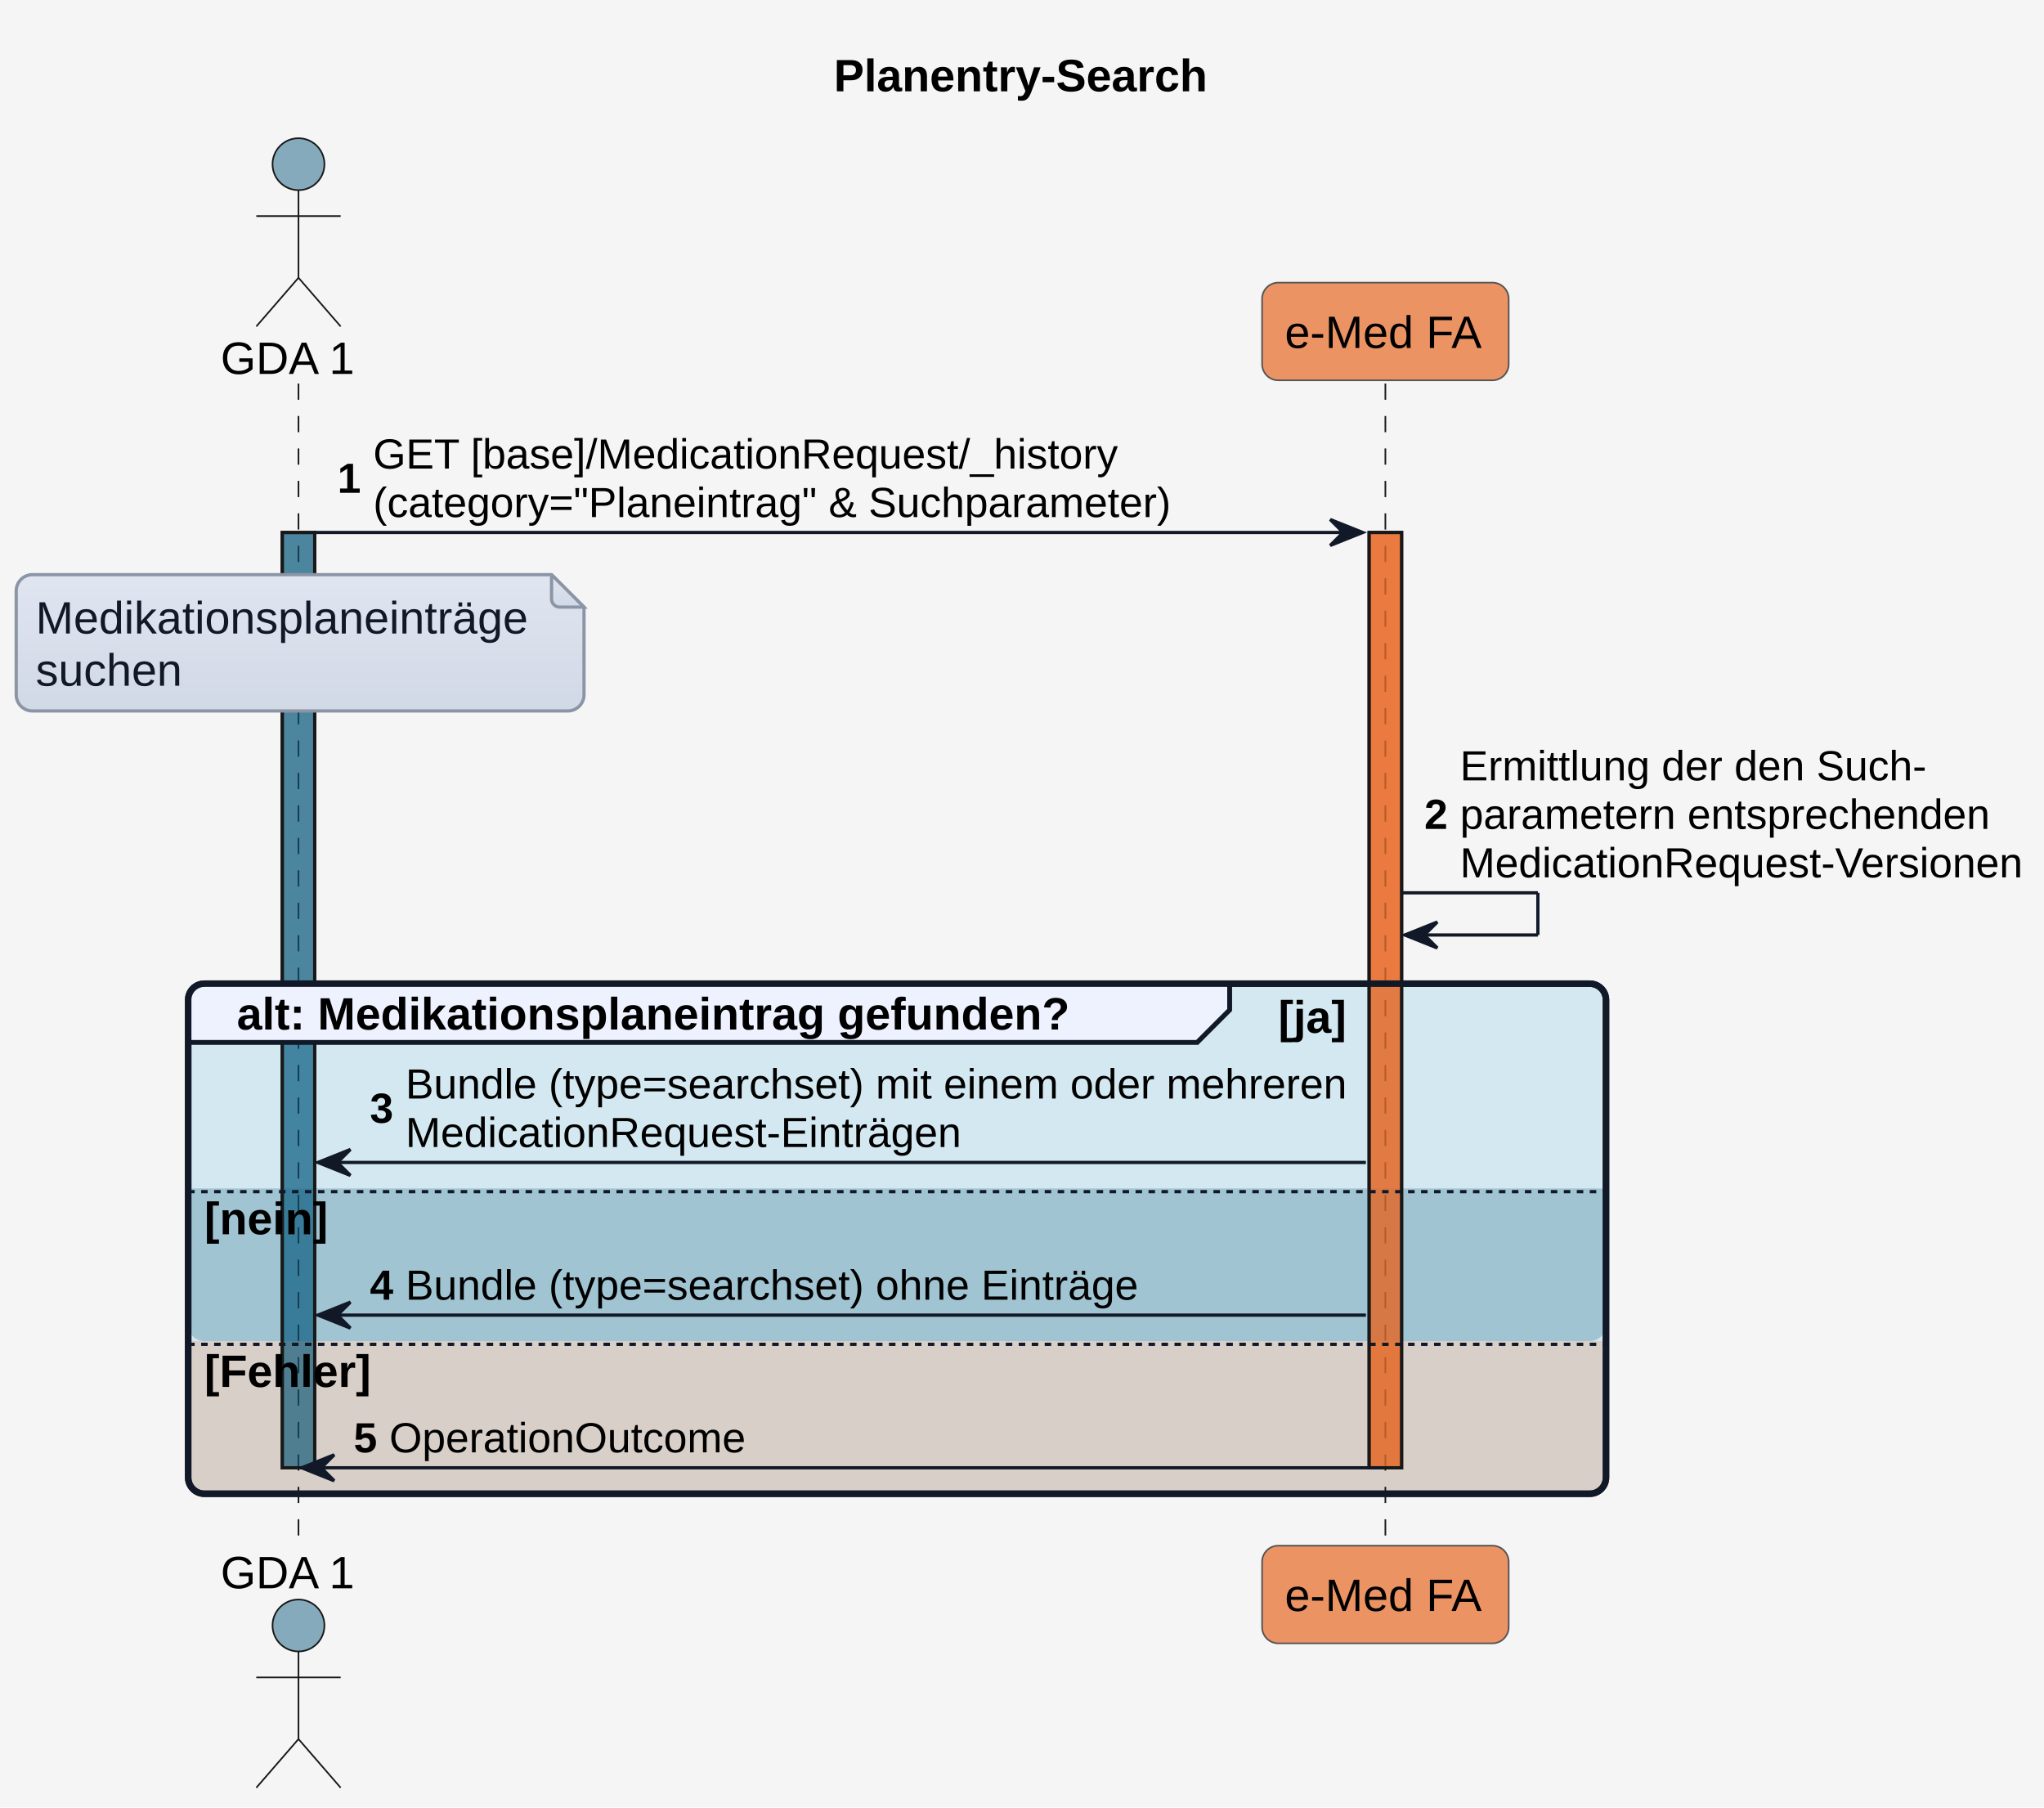
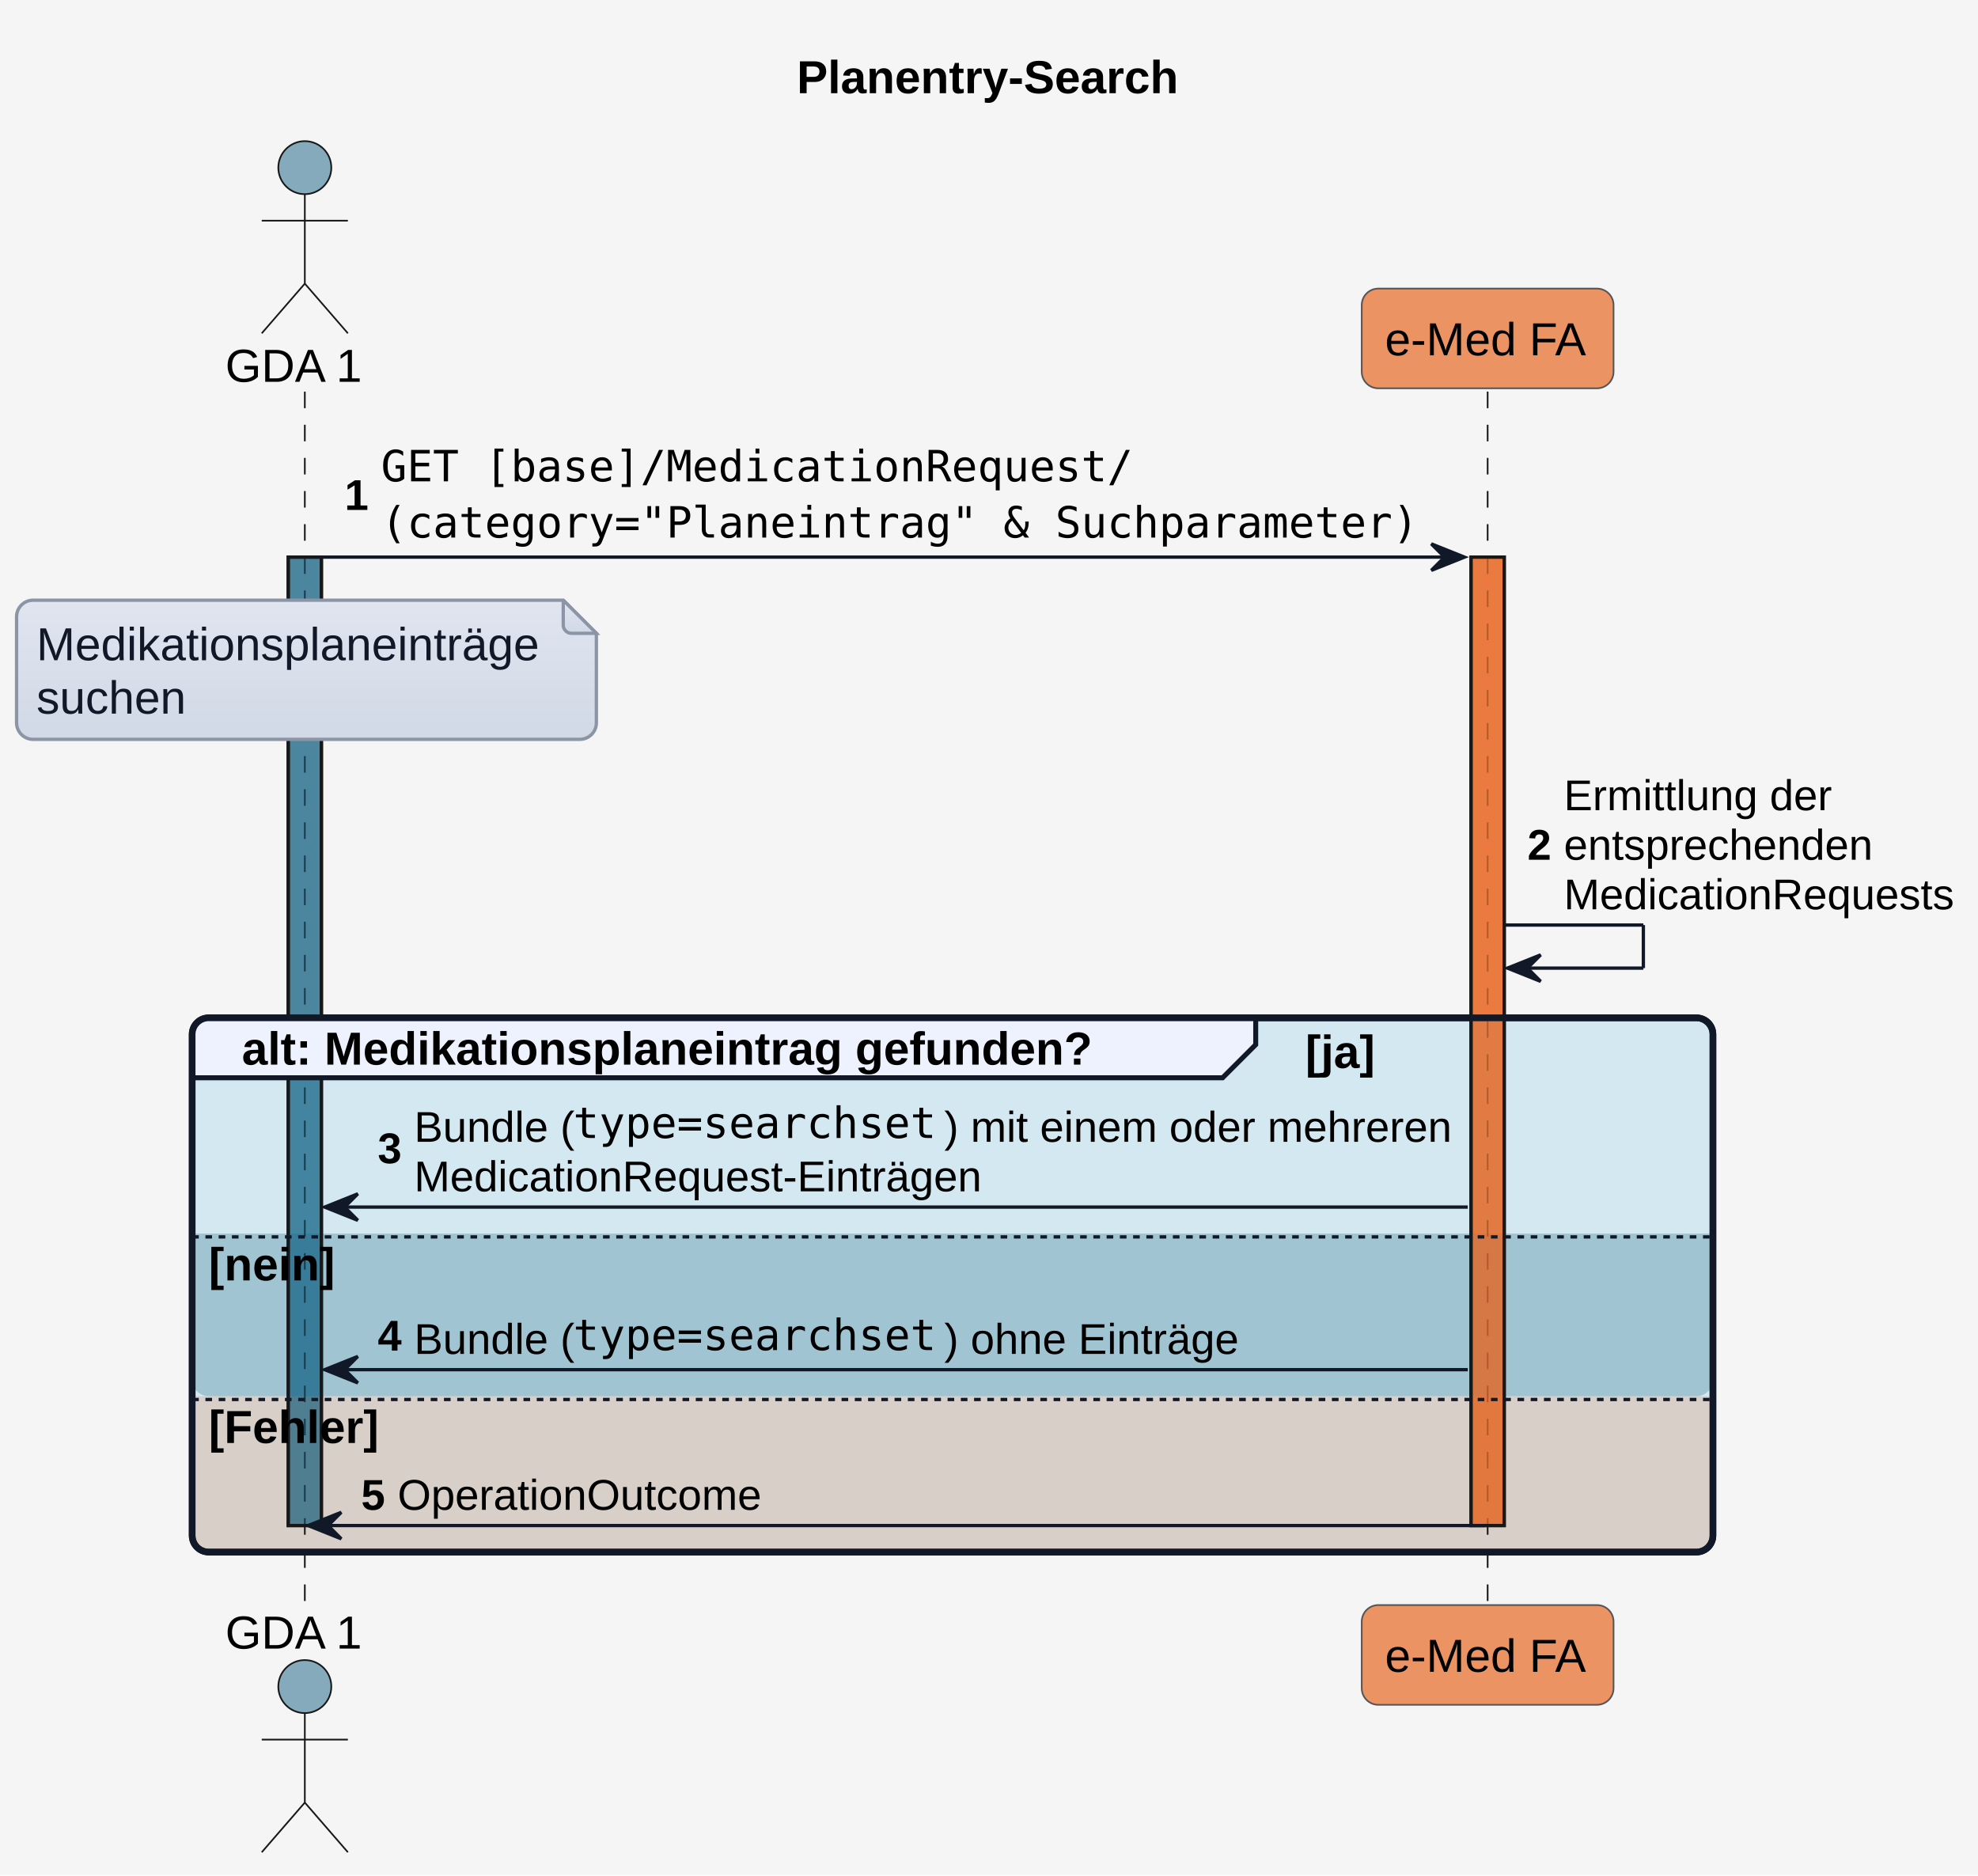
- <svg xmlns="http://www.w3.org/2000/svg" contentStyleType="text/css" height="557px" preserveAspectRatio="none" style="width:630px;height:557px;background:#F5F5F5;" version="1.1" viewBox="0 0 630 557" width="630px" zoomAndPan="magnify">
+ <svg xmlns="http://www.w3.org/2000/svg" contentStyleType="text/css" height="566px" preserveAspectRatio="none" style="width:597px;height:566px;background:#F5F5F5;" version="1.1" viewBox="0 0 597 566" width="597px" zoomAndPan="magnify">
  <defs>
-     <linearGradient id="g1411f0kmt4i1j0" x1="50%" x2="50%" y1="0%" y2="100%">
+     <linearGradient id="g12m0b37s7yaq70" x1="50%" x2="50%" y1="0%" y2="100%">
      <stop offset="0%" stop-color="#E0E5F0" />
      <stop offset="100%" stop-color="#D1D9E6" />
    </linearGradient>
  </defs>
  <g>
-     <rect fill="#F5F5F5" height="557" style="stroke:none;stroke-width:1.0;" width="630" x="0" y="0" />
-     <text fill="#000000" font-family="Arial" font-size="14" font-weight="bold" lengthAdjust="spacing" textLength="120" x="257" y="28.132">Planentry-Search</text>
-     <rect fill="#156082" fill-opacity="0.502" height="288.233" style="stroke:#181818;stroke-width:1.0;" width="10" x="87" y="164.095" />
-     <rect fill="#E97232" fill-opacity="0.741" height="288.233" style="stroke:#181818;stroke-width:1.0;" width="10" x="422" y="164.095" />
-     <rect fill="#0F9ED5" fill-opacity="0.145" height="157.19" rx="5" ry="5" style="stroke:#111827;stroke-width:2.0;" width="437" x="58" y="303.138" />
-     <path d="M58,366.233 L495,366.233 L495,408.28 A5,5 0 0 1 490,413.28 L63,413.28 A5,5 0 0 1 58,408.28 L58,366.233 " fill="#34738D" fill-opacity="0.306" style="stroke:none;stroke-width:1.0;" />
-     <path d="M58,413.28 L495,413.28 L495,455.328 A5,5 0 0 1 490,460.328 L63,460.328 A5,5 0 0 1 58,455.328 L58,413.28 " fill="#E97132" fill-opacity="0.208" style="stroke:none;stroke-width:1.0;" />
-     <line style="stroke:#181818;stroke-width:0.5;stroke-dasharray:5.0,5.0;" x1="92" x2="92" y1="118.197" y2="477.328" />
-     <line style="stroke:#181818;stroke-width:0.5;stroke-dasharray:5.0,5.0;" x1="427" x2="427" y1="118.197" y2="477.328" />
+     <rect fill="#F5F5F5" height="566" style="stroke:none;stroke-width:1.0;" width="597" x="0" y="0" />
+     <text fill="#000000" font-family="Arial" font-size="14" font-weight="bold" lengthAdjust="spacing" textLength="120" x="240.5" y="28.132">Planentry-Search</text>
+     <rect fill="#156082" fill-opacity="0.502" height="292.283" style="stroke:#181818;stroke-width:1.0;" width="10" x="87" y="168.144" />
+     <rect fill="#E97232" fill-opacity="0.741" height="292.283" style="stroke:#181818;stroke-width:1.0;" width="10" x="444" y="168.144" />
+     <rect fill="#0F9ED5" fill-opacity="0.145" height="161.239" rx="5" ry="5" style="stroke:#111827;stroke-width:2.0;" width="459" x="58" y="307.188" />
+     <path d="M58,372.308 L517,372.308 L517,416.38 A5,5 0 0 1 512,421.38 L63,421.38 A5,5 0 0 1 58,416.38 L58,372.308 " fill="#34738D" fill-opacity="0.306" style="stroke:none;stroke-width:1.0;" />
+     <path d="M58,421.38 L517,421.38 L517,463.427 A5,5 0 0 1 512,468.427 L63,468.427 A5,5 0 0 1 58,463.427 L58,421.38 " fill="#E97132" fill-opacity="0.208" style="stroke:none;stroke-width:1.0;" />
+     <line style="stroke:#181818;stroke-width:0.5;stroke-dasharray:5.0,5.0;" x1="92" x2="92" y1="118.197" y2="485.427" />
+     <line style="stroke:#181818;stroke-width:0.5;stroke-dasharray:5.0,5.0;" x1="449" x2="449" y1="118.197" y2="485.427" />
    <text fill="#000000" font-family="Arial" font-size="14" lengthAdjust="spacing" textLength="42" x="68" y="115.231">GDA 1</text>
    <ellipse cx="92" cy="50.599" fill="#156082" fill-opacity="0.502" rx="8" ry="8" style="stroke:#181818;stroke-width:0.5;" />
    <path d="M92,58.599 L92,85.599 M79,66.599 L105,66.599 M92,85.599 L79,100.599 M92,85.599 L105,100.599 " fill="none" style="stroke:#181818;stroke-width:0.5;" />
-     <text fill="#000000" font-family="Arial" font-size="14" lengthAdjust="spacing" textLength="42" x="68" y="489.459">GDA 1</text>
-     <ellipse cx="92" cy="500.926" fill="#156082" fill-opacity="0.502" rx="8" ry="8" style="stroke:#181818;stroke-width:0.5;" />
-     <path d="M92,508.926 L92,535.926 M79,516.926 L105,516.926 M92,535.926 L79,550.926 M92,535.926 L105,550.926 " fill="none" style="stroke:#181818;stroke-width:0.5;" />
-     <rect fill="#E97232" fill-opacity="0.741" height="30.099" rx="5" ry="5" style="stroke:#555555;stroke-width:0.5;" width="76" x="389" y="87.099" />
-     <text fill="#000000" font-family="Arial" font-size="14" lengthAdjust="spacing" textLength="62" x="396" y="107.231">e-Med FA</text>
-     <rect fill="#E97232" fill-opacity="0.741" height="30.099" rx="5" ry="5" style="stroke:#555555;stroke-width:0.5;" width="76" x="389" y="476.328" />
-     <text fill="#000000" font-family="Arial" font-size="14" lengthAdjust="spacing" textLength="62" x="396" y="496.459">e-Med FA</text>
-     <rect fill="#156082" fill-opacity="0.502" height="288.233" style="stroke:#181818;stroke-width:1.0;" width="10" x="87" y="164.095" />
-     <rect fill="#E97232" fill-opacity="0.741" height="288.233" style="stroke:#181818;stroke-width:1.0;" width="10" x="422" y="164.095" />
-     <polygon fill="#111827" points="410,160.095,420,164.095,410,168.095,414,164.095" style="stroke:#111827;stroke-width:1.0;" />
-     <line style="stroke:#111827;stroke-width:1.0;" x1="97" x2="416" y1="164.095" y2="164.095" />
-     <text fill="#000000" font-family="Arial" font-size="13" font-weight="bold" lengthAdjust="spacing" textLength="7" x="104" y="151.865">1</text>
-     <text fill="#000000" font-family="Arial" font-size="13" lengthAdjust="spacing" textLength="231" x="115" y="144.391">GET [base]/MedicationRequest/_history</text>
-     <text fill="#000000" font-family="Arial" font-size="13" lengthAdjust="spacing" textLength="246" x="115" y="159.34">(category="Planeintrag" &amp; Suchparameter)</text>
-     <path d="M5,182.095 L5,214.095 A5,5 0 0 0 10,219.095 L175,219.095 A5,5 0 0 0 180,214.095 L180,187.095 L170,177.095 L10,177.095 A5,5 0 0 0 5,182.095 " fill="url(#g1411f0kmt4i1j0)" style="stroke:#8B95A5;stroke-width:1.0;" />
-     <path d="M170,177.095 L170,184.595 A2.5,2.5 0 0 0 172.5,187.095 L180,187.095 L170,177.095 " fill="url(#g1411f0kmt4i1j0)" style="stroke:#8B95A5;stroke-width:1.0;" />
-     <text fill="#111827" font-family="Arial" font-size="14" lengthAdjust="spacing" textLength="154" x="11" y="195.227">Medikationsplaneinträge</text>
-     <text fill="#111827" font-family="Arial" font-size="14" lengthAdjust="spacing" textLength="46" x="11" y="211.325">suchen</text>
-     <line style="stroke:#111827;stroke-width:1.0;" x1="432" x2="474" y1="275.138" y2="275.138" />
-     <line style="stroke:#111827;stroke-width:1.0;" x1="474" x2="474" y1="275.138" y2="288.138" />
-     <line style="stroke:#111827;stroke-width:1.0;" x1="433" x2="474" y1="288.138" y2="288.138" />
-     <polygon fill="#111827" points="443,284.138,433,288.138,443,292.138,439,288.138" style="stroke:#111827;stroke-width:1.0;" />
-     <text fill="#000000" font-family="Arial" font-size="13" font-weight="bold" lengthAdjust="spacing" textLength="7" x="439" y="255.435">2</text>
-     <text fill="#000000" font-family="Arial" font-size="13" lengthAdjust="spacing" textLength="144" x="450" y="240.486">Ermittlung der den Such-</text>
-     <text fill="#000000" font-family="Arial" font-size="13" lengthAdjust="spacing" textLength="161" x="450" y="255.435">parametern entsprechenden</text>
-     <text fill="#000000" font-family="Arial" font-size="13" lengthAdjust="spacing" textLength="173" x="450" y="270.383">MedicationRequest-Versionen</text>
-     <path d="M63,303.138 L379,303.138 L379,311.237 L369,321.237 L58,321.237 L58,308.138 A5,5 0 0 1 63,303.138 " fill="#EEF2FF" style="stroke:#111827;stroke-width:1.5;" />
-     <rect fill="none" height="157.19" rx="5" ry="5" style="stroke:#111827;stroke-width:2.0;" width="437" x="58" y="303.138" />
-     <text fill="#000000" font-family="Arial" font-size="14" font-weight="bold" lengthAdjust="spacing" textLength="272" x="73" y="317.27">alt: Medikationsplaneintrag gefunden?</text>
-     <text fill="#000000" font-family="Arial" font-size="14" font-weight="bold" lengthAdjust="spacing" textLength="22" x="394" y="318.27">[ja]</text>
-     <polygon fill="#111827" points="108,354.233,98,358.233,108,362.233,104,358.233" style="stroke:#111827;stroke-width:1.0;" />
-     <line style="stroke:#111827;stroke-width:1.0;" x1="102" x2="421" y1="358.233" y2="358.233" />
-     <text fill="#000000" font-family="Arial" font-size="13" font-weight="bold" lengthAdjust="spacing" textLength="7" x="114" y="346.004">3</text>
-     <text fill="#000000" font-family="Arial" font-size="13" lengthAdjust="spacing" textLength="290" x="125" y="338.529">Bundle (type=searchset) mit einem oder mehreren</text>
-     <text fill="#000000" font-family="Arial" font-size="13" lengthAdjust="spacing" textLength="170" x="125" y="353.478">MedicationRequest-Einträgen</text>
-     <line style="stroke:#111827;stroke-width:1.0;stroke-dasharray:2.0,2.0;" x1="58" x2="495" y1="367.233" y2="367.233" />
-     <text fill="#000000" font-family="Arial" font-size="14" font-weight="bold" lengthAdjust="spacing" textLength="41" x="63" y="380.365">[nein]</text>
-     <polygon fill="#111827" points="108,401.28,98,405.28,108,409.28,104,405.28" style="stroke:#111827;stroke-width:1.0;" />
-     <line style="stroke:#111827;stroke-width:1.0;" x1="102" x2="421" y1="405.28" y2="405.28" />
-     <text fill="#000000" font-family="Arial" font-size="13" font-weight="bold" lengthAdjust="spacing" textLength="7" x="114" y="400.525">4</text>
-     <text fill="#000000" font-family="Arial" font-size="13" lengthAdjust="spacing" textLength="226" x="125" y="400.525">Bundle (type=searchset) ohne Einträge</text>
-     <line style="stroke:#111827;stroke-width:1.0;stroke-dasharray:2.0,2.0;" x1="58" x2="495" y1="414.28" y2="414.28" />
-     <text fill="#000000" font-family="Arial" font-size="14" font-weight="bold" lengthAdjust="spacing" textLength="56" x="63" y="427.412">[Fehler]</text>
-     <polygon fill="#111827" points="103,448.328,93,452.328,103,456.328,99,452.328" style="stroke:#111827;stroke-width:1.0;" />
-     <line style="stroke:#111827;stroke-width:1.0;" x1="97" x2="426" y1="452.328" y2="452.328" />
-     <text fill="#000000" font-family="Arial" font-size="13" font-weight="bold" lengthAdjust="spacing" textLength="7" x="109" y="447.573">5</text>
-     <text fill="#000000" font-family="Arial" font-size="13" lengthAdjust="spacing" textLength="109" x="120" y="447.573">OperationOutcome</text>
+     <text fill="#000000" font-family="Arial" font-size="14" lengthAdjust="spacing" textLength="42" x="68" y="497.559">GDA 1</text>
+     <ellipse cx="92" cy="509.026" fill="#156082" fill-opacity="0.502" rx="8" ry="8" style="stroke:#181818;stroke-width:0.5;" />
+     <path d="M92,517.026 L92,544.026 M79,525.026 L105,525.026 M92,544.026 L79,559.026 M92,544.026 L105,559.026 " fill="none" style="stroke:#181818;stroke-width:0.5;" />
+     <rect fill="#E97232" fill-opacity="0.741" height="30.099" rx="5" ry="5" style="stroke:#555555;stroke-width:0.5;" width="76" x="411" y="87.099" />
+     <text fill="#000000" font-family="Arial" font-size="14" lengthAdjust="spacing" textLength="62" x="418" y="107.231">e-Med FA</text>
+     <rect fill="#E97232" fill-opacity="0.741" height="30.099" rx="5" ry="5" style="stroke:#555555;stroke-width:0.5;" width="76" x="411" y="484.427" />
+     <text fill="#000000" font-family="Arial" font-size="14" lengthAdjust="spacing" textLength="62" x="418" y="504.559">e-Med FA</text>
+     <rect fill="#156082" fill-opacity="0.502" height="292.283" style="stroke:#181818;stroke-width:1.0;" width="10" x="87" y="168.144" />
+     <rect fill="#E97232" fill-opacity="0.741" height="292.283" style="stroke:#181818;stroke-width:1.0;" width="10" x="444" y="168.144" />
+     <polygon fill="#111827" points="432,164.144,442,168.144,432,172.144,436,168.144" style="stroke:#111827;stroke-width:1.0;" />
+     <line style="stroke:#111827;stroke-width:1.0;" x1="97" x2="438" y1="168.144" y2="168.144" />
+     <text fill="#000000" font-family="Arial" font-size="13" font-weight="bold" lengthAdjust="spacing" textLength="7" x="104" y="153.89">1</text>
+     <text fill="#000000" font-family="monospace" font-size="13" lengthAdjust="spacing" textLength="232" x="115" y="145.267">GET [base]/MedicationRequest/</text>
+     <text fill="#000000" font-family="monospace" font-size="13" lengthAdjust="spacing" textLength="320" x="115" y="162.241">(category="Planeintrag" &amp; Suchparameter)</text>
+     <path d="M5,186.144 L5,218.144 A5,5 0 0 0 10,223.144 L175,223.144 A5,5 0 0 0 180,218.144 L180,191.144 L170,181.144 L10,181.144 A5,5 0 0 0 5,186.144 " fill="url(#g12m0b37s7yaq70)" style="stroke:#8B95A5;stroke-width:1.0;" />
+     <path d="M170,181.144 L170,188.644 A2.5,2.5 0 0 0 172.5,191.144 L180,191.144 L170,181.144 " fill="url(#g12m0b37s7yaq70)" style="stroke:#8B95A5;stroke-width:1.0;" />
+     <text fill="#111827" font-family="Arial" font-size="14" lengthAdjust="spacing" textLength="154" x="11" y="199.276">Medikationsplaneinträge</text>
+     <text fill="#111827" font-family="Arial" font-size="14" lengthAdjust="spacing" textLength="46" x="11" y="215.375">suchen</text>
+     <line style="stroke:#111827;stroke-width:1.0;" x1="454" x2="496" y1="279.188" y2="279.188" />
+     <line style="stroke:#111827;stroke-width:1.0;" x1="496" x2="496" y1="279.188" y2="292.188" />
+     <line style="stroke:#111827;stroke-width:1.0;" x1="455" x2="496" y1="292.188" y2="292.188" />
+     <polygon fill="#111827" points="465,288.188,455,292.188,465,296.188,461,292.188" style="stroke:#111827;stroke-width:1.0;" />
+     <text fill="#000000" font-family="Arial" font-size="13" font-weight="bold" lengthAdjust="spacing" textLength="7" x="461" y="259.484">2</text>
+     <text fill="#000000" font-family="Arial" font-size="13" lengthAdjust="spacing" textLength="81" x="472" y="244.536">Ermittlung der</text>
+     <text fill="#000000" font-family="Arial" font-size="13" lengthAdjust="spacing" textLength="92" x="472" y="259.484">entsprechenden</text>
+     <text fill="#000000" font-family="Arial" font-size="13" lengthAdjust="spacing" textLength="118" x="472" y="274.433">MedicationRequests</text>
+     <path d="M63,307.188 L379,307.188 L379,315.287 L369,325.287 L58,325.287 L58,312.188 A5,5 0 0 1 63,307.188 " fill="#EEF2FF" style="stroke:#111827;stroke-width:1.5;" />
+     <rect fill="none" height="161.239" rx="5" ry="5" style="stroke:#111827;stroke-width:2.0;" width="459" x="58" y="307.188" />
+     <text fill="#000000" font-family="Arial" font-size="14" font-weight="bold" lengthAdjust="spacing" textLength="272" x="73" y="321.32">alt: Medikationsplaneintrag gefunden?</text>
+     <text fill="#000000" font-family="Arial" font-size="14" font-weight="bold" lengthAdjust="spacing" textLength="22" x="394" y="322.32">[ja]</text>
+     <polygon fill="#111827" points="108,360.308,98,364.308,108,368.308,104,364.308" style="stroke:#111827;stroke-width:1.0;" />
+     <line style="stroke:#111827;stroke-width:1.0;" x1="102" x2="443" y1="364.308" y2="364.308" />
+     <text fill="#000000" font-family="Arial" font-size="13" font-weight="bold" lengthAdjust="spacing" textLength="7" x="114" y="351.066">3</text>
+     <text fill="#000000" font-family="Arial" font-size="13" lengthAdjust="spacing" textLength="48" x="125" y="344.604">Bundle (</text>
+     <text fill="#000000" font-family="monospace" font-size="13" lengthAdjust="spacing" textLength="112" x="173" y="343.455">type=searchset</text>
+     <text fill="#000000" font-family="Arial" font-size="13" lengthAdjust="spacing" textLength="152" x="285" y="344.604">) mit einem oder mehreren</text>
+     <text fill="#000000" font-family="Arial" font-size="13" lengthAdjust="spacing" textLength="170" x="125" y="359.553">MedicationRequest-Einträgen</text>
+     <line style="stroke:#111827;stroke-width:1.0;stroke-dasharray:2.0,2.0;" x1="58" x2="517" y1="373.308" y2="373.308" />
+     <text fill="#000000" font-family="Arial" font-size="14" font-weight="bold" lengthAdjust="spacing" textLength="41" x="63" y="386.44">[nein]</text>
+     <polygon fill="#111827" points="108,409.38,98,413.38,108,417.38,104,413.38" style="stroke:#111827;stroke-width:1.0;" />
+     <line style="stroke:#111827;stroke-width:1.0;" x1="102" x2="443" y1="413.38" y2="413.38" />
+     <text fill="#000000" font-family="Arial" font-size="13" font-weight="bold" lengthAdjust="spacing" textLength="7" x="114" y="407.613">4</text>
+     <text fill="#000000" font-family="Arial" font-size="13" lengthAdjust="spacing" textLength="48" x="125" y="408.625">Bundle (</text>
+     <text fill="#000000" font-family="monospace" font-size="13" lengthAdjust="spacing" textLength="112" x="173" y="407.476">type=searchset</text>
+     <text fill="#000000" font-family="Arial" font-size="13" lengthAdjust="spacing" textLength="88" x="285" y="408.625">) ohne Einträge</text>
+     <line style="stroke:#111827;stroke-width:1.0;stroke-dasharray:2.0,2.0;" x1="58" x2="517" y1="422.38" y2="422.38" />
+     <text fill="#000000" font-family="Arial" font-size="14" font-weight="bold" lengthAdjust="spacing" textLength="56" x="63" y="435.512">[Fehler]</text>
+     <polygon fill="#111827" points="103,456.427,93,460.427,103,464.427,99,460.427" style="stroke:#111827;stroke-width:1.0;" />
+     <line style="stroke:#111827;stroke-width:1.0;" x1="97" x2="448" y1="460.427" y2="460.427" />
+     <text fill="#000000" font-family="Arial" font-size="13" font-weight="bold" lengthAdjust="spacing" textLength="7" x="109" y="455.672">5</text>
+     <text fill="#000000" font-family="Arial" font-size="13" lengthAdjust="spacing" textLength="109" x="120" y="455.672">OperationOutcome</text>
  </g>
</svg>
